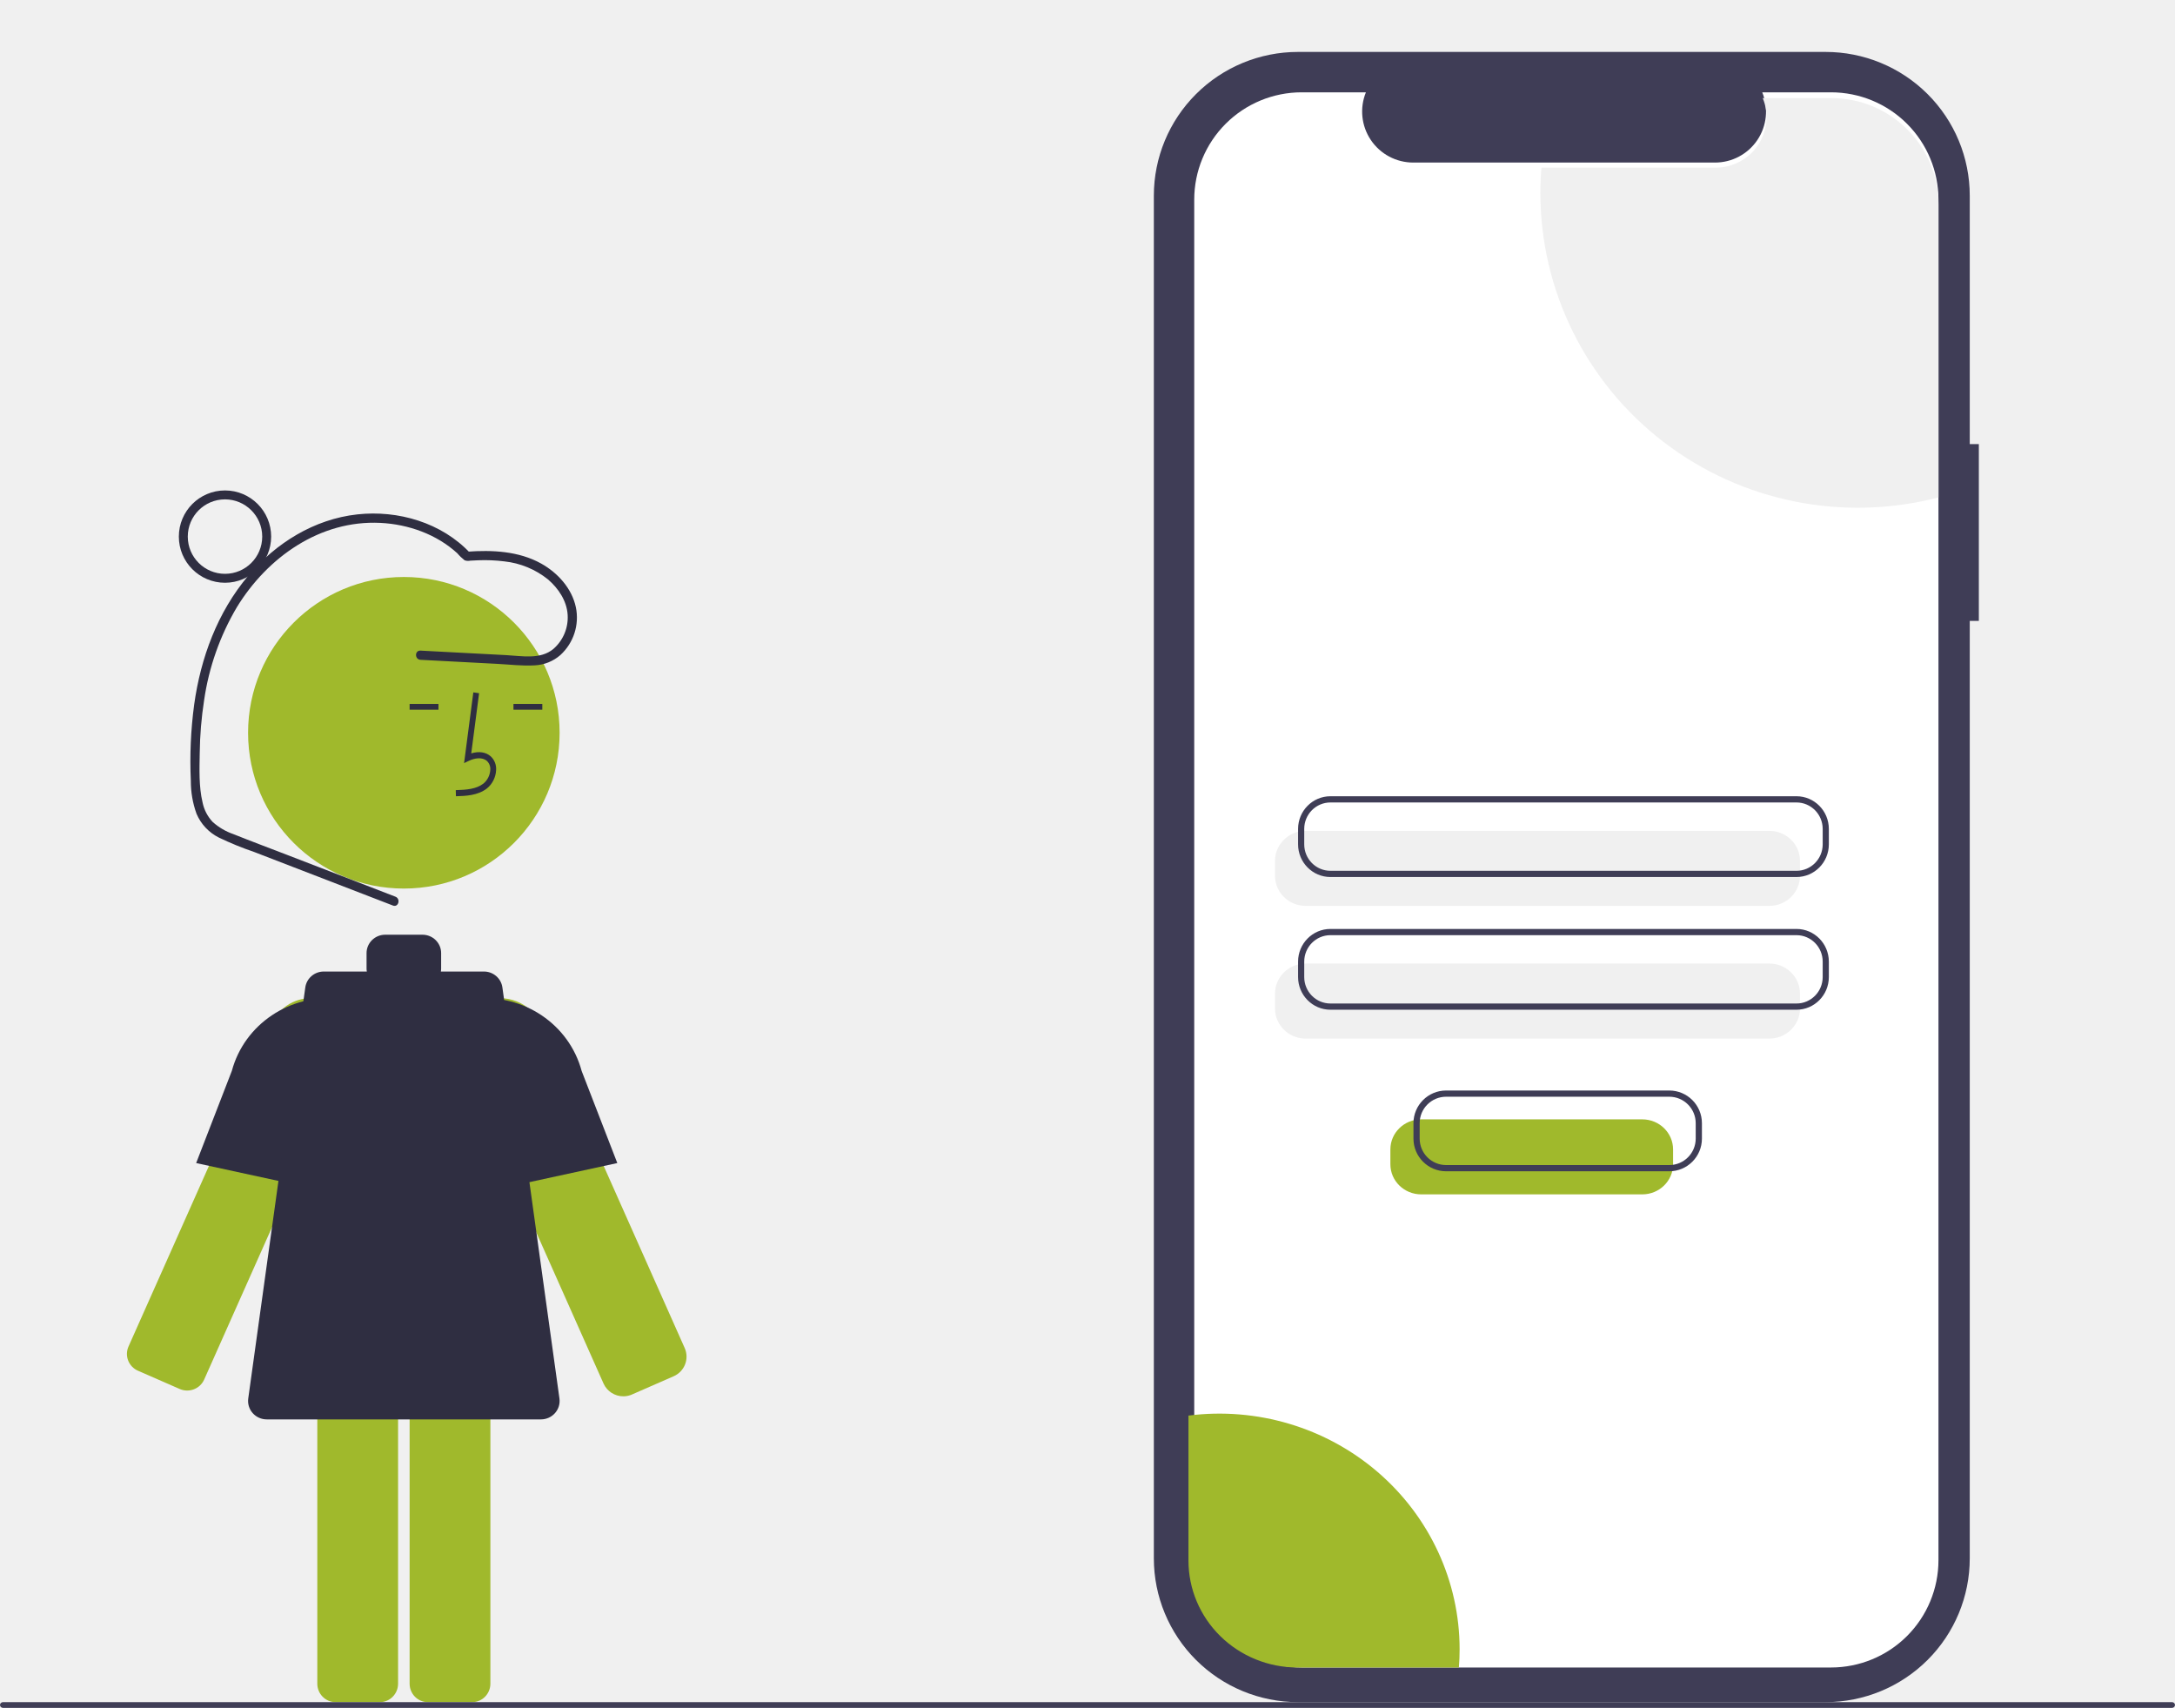
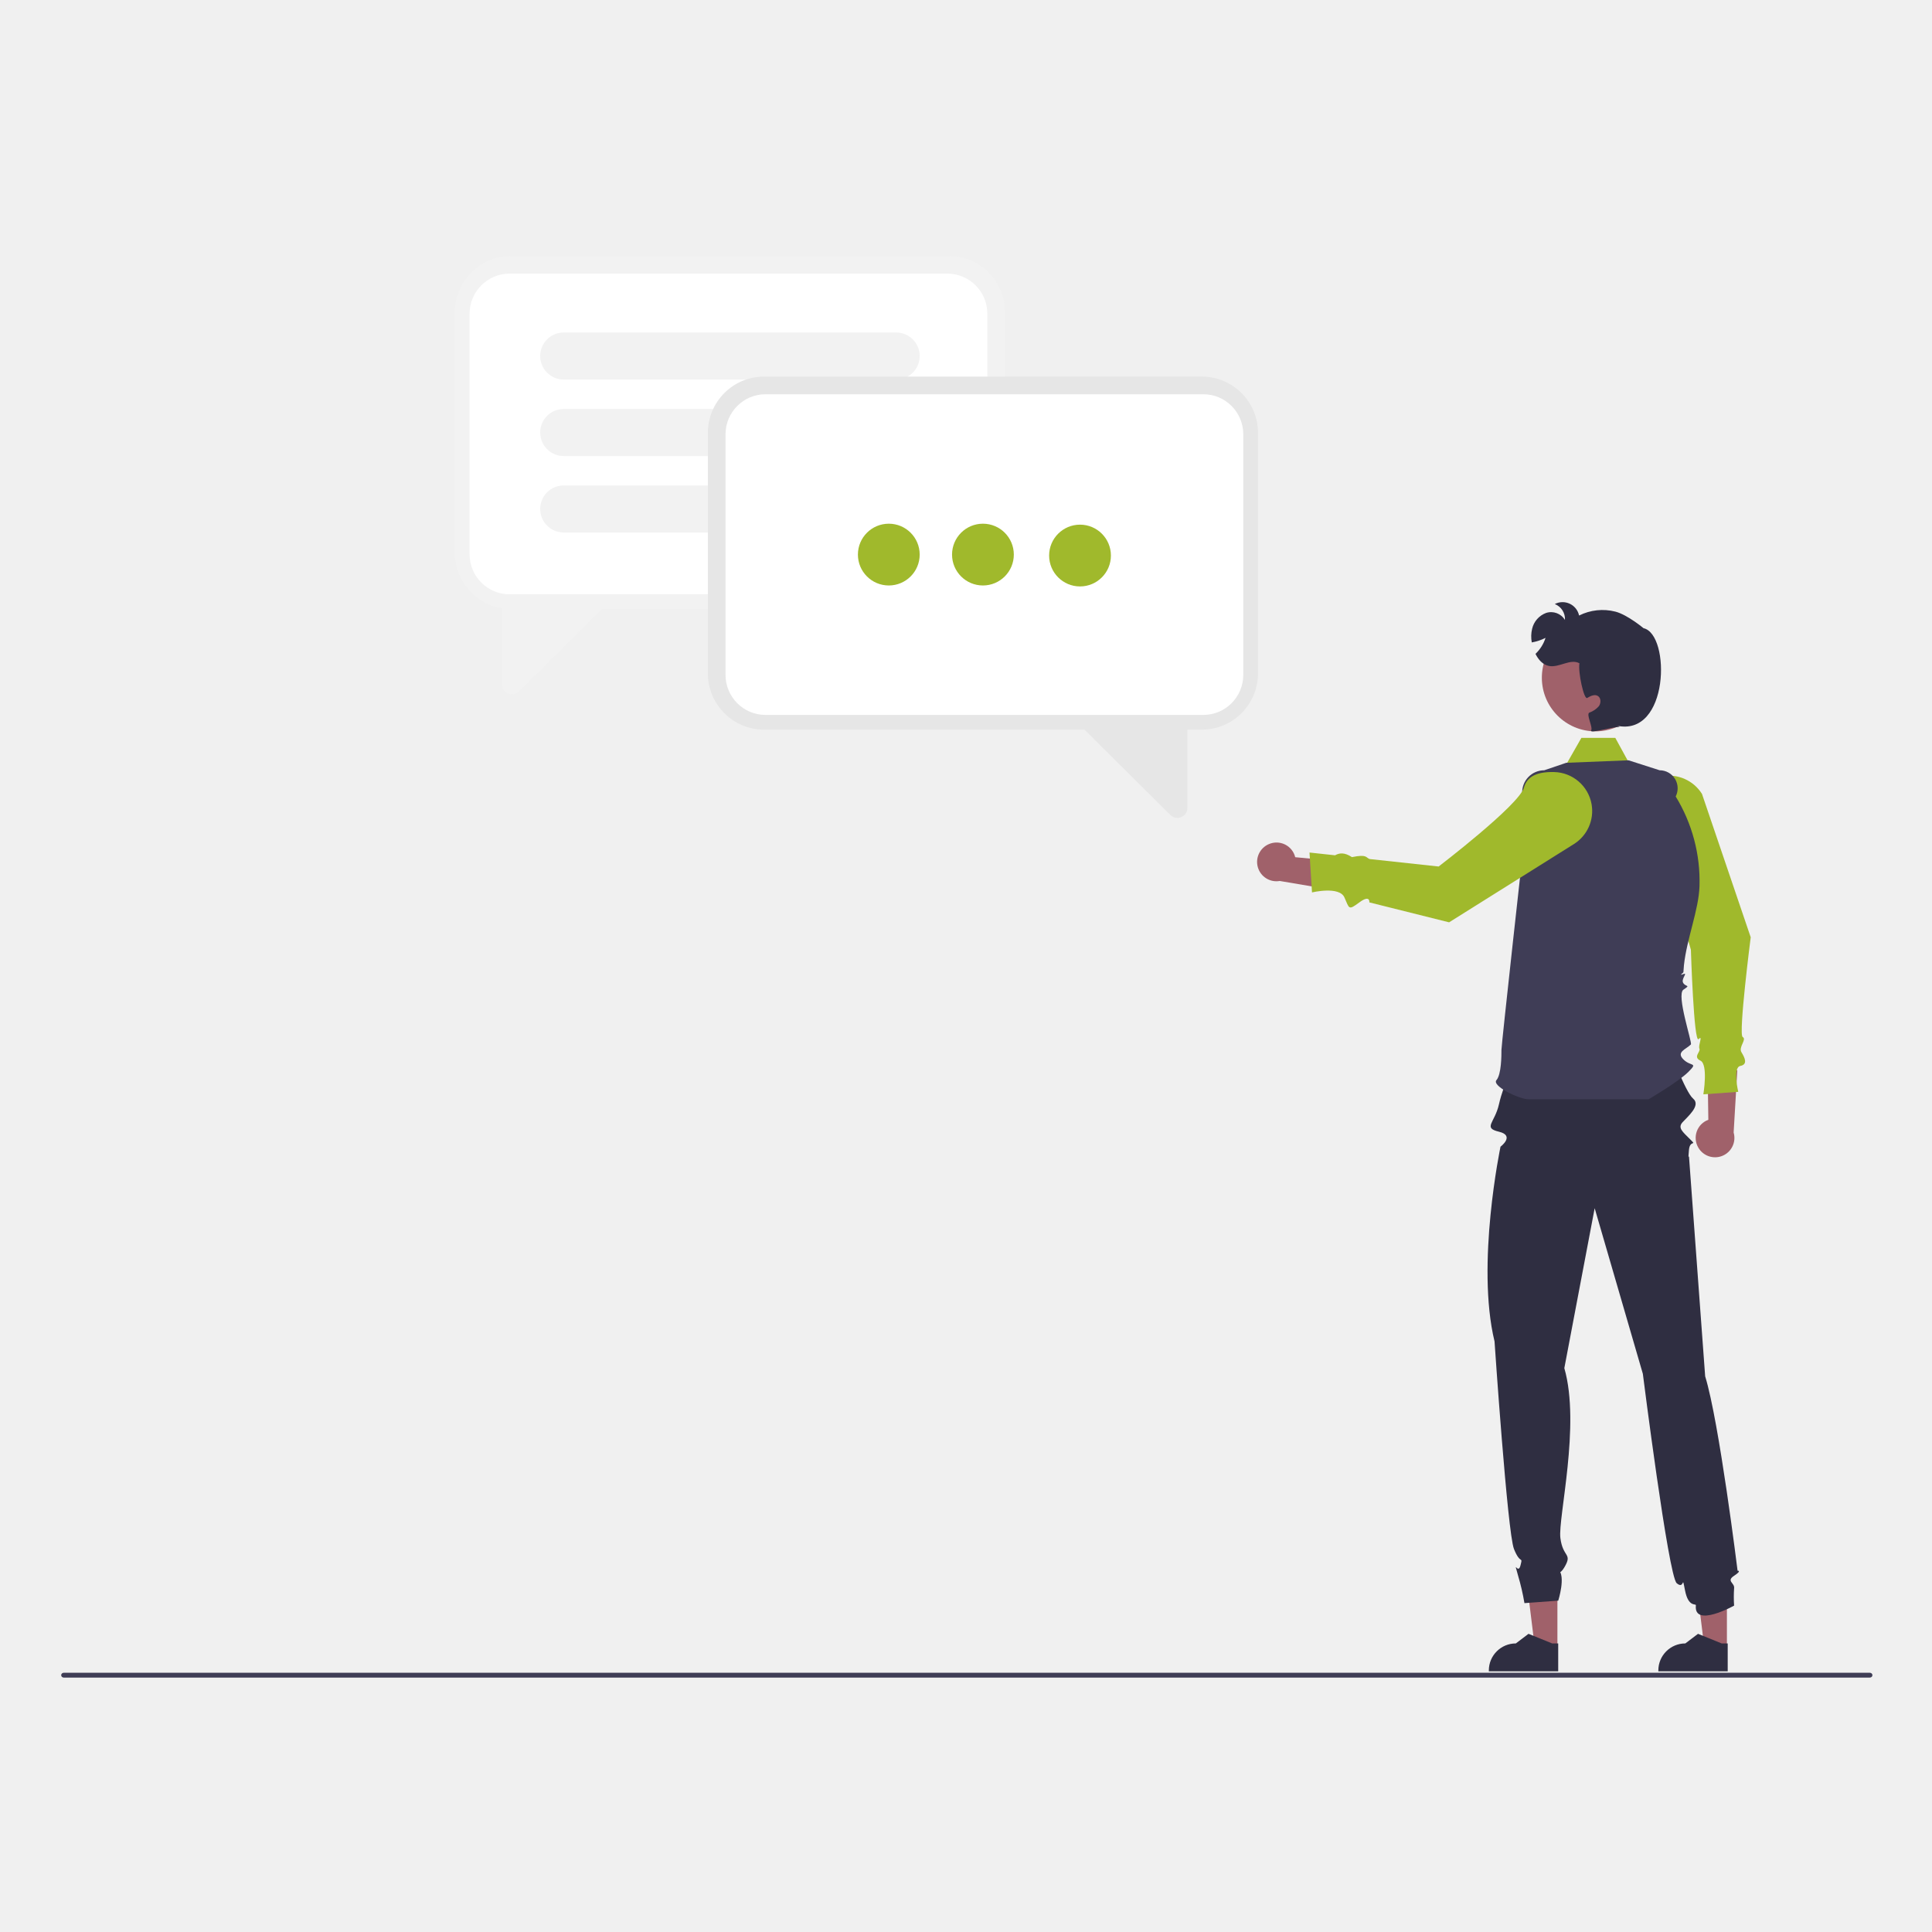
- <svg xmlns="http://www.w3.org/2000/svg" width="377px" height="296px" viewBox="0 0 377 296" version="1.1">
-   <g id="Page-1" stroke="none" stroke-width="1" fill="none" fill-rule="evenodd">
-     <g id="Artboard" transform="translate(-785, -777)" fill-rule="nonzero">
-       <g id="First-Row" transform="translate(248, 529)">
-         <g id="Not-Registered-screen" transform="translate(530, 0)">
-           <g id="undraw_mobile_login_re_9ntv" transform="translate(7, 248)">
-             <path d="M343.208,269.861 C335.934,277.568 327.6,284.223 318.45,289.629 C318.24,289.756 318.027,289.876 317.813,290 L303,277.026 C303.156,276.883 303.328,276.722 303.513,276.546 C314.55,266.174 369.342,193.659 372.993,176 C372.741,177.471 376.288,235.164 343.208,269.861 Z" id="b10fb2cf-c586-4c5f-9fbf-e678f5ffa3db-41" fill="#F0F0F0" />
-             <path d="M320.891,292.816 C320.612,292.882 320.329,292.944 320.045,293 L309,283.285 C309.216,283.211 309.468,283.122 309.757,283.023 C314.496,281.356 328.61,276.322 342.656,270.588 C357.749,264.425 372.77,257.461 376,253 C375.307,254.036 353.961,285.467 320.891,292.816 Z" id="a32c10c7-75df-4179-a648-6a8d2a687209-42" fill="#F0F0F0" />
-             <path d="M343,76.964 L341.424,76.964 L341.424,33.915 C341.424,27.307 338.792,20.97 334.107,16.298 C329.421,11.625 323.066,9 316.44,9 L224.984,9 C218.358,9 212.003,11.625 207.318,16.298 C202.632,20.97 200,27.307 200,33.915 L200,270.085 C200,276.693 202.632,283.03 207.318,287.702 C212.003,292.375 218.358,295 224.984,295 L316.44,295 C323.066,295 329.421,292.375 334.106,287.702 C338.792,283.03 341.424,276.693 341.424,270.085 L341.424,107.607 L343,107.607 L343,76.964 Z" id="Path" fill="#3F3D56" />
-             <path d="M336,34.601 L336,270.399 C336,275.334 334.037,280.066 330.543,283.554 C327.049,287.043 322.31,289 317.37,289 L225.624,289 C220.684,289 215.947,287.041 212.454,283.552 C208.962,280.064 207,275.333 207,270.399 L207,34.601 C207,29.667 208.962,24.936 212.454,21.448 C215.947,17.959 220.684,16 225.624,16 L236.757,16 C235.648,18.726 235.968,21.824 237.612,24.265 C239.255,26.707 242.007,28.172 244.953,28.174 L297.26,28.174 C300.208,28.177 302.963,26.713 304.608,24.27 C306.253,21.827 306.571,18.725 305.456,16 L317.37,16 C322.31,16 327.049,17.957 330.543,21.446 C334.037,24.934 336,29.666 336,34.601 L336,34.601 Z" id="Path" fill="#FFFFFF" />
-             <path d="M306.69,157 L226.31,157 C223.379,156.997 221.003,154.668 221,151.795 L221,149.205 C221.003,146.332 223.379,144.003 226.31,144 L306.69,144 C309.621,144.003 311.997,146.332 312,149.205 L312,151.795 C311.997,154.668 309.621,156.997 306.69,157 Z" id="Path" fill="#F0F0F0" />
-             <path d="M306.69,180 L226.31,180 C223.379,179.997 221.003,177.668 221,174.795 L221,172.205 C221.003,169.332 223.379,167.003 226.31,167 L306.69,167 C309.621,167.003 311.997,169.332 312,172.205 L312,174.795 C311.997,177.668 309.621,179.997 306.69,180 L306.69,180 Z" id="Path" fill="#F0F0F0" />
-             <path d="M311.396,152 L230.604,152 C227.511,151.996 225.004,149.465 225,146.341 L225,143.659 C225.004,140.535 227.511,138.004 230.604,138 L311.396,138 C314.489,138.004 316.996,140.535 317,143.659 L317,146.341 C316.996,149.465 314.489,151.996 311.396,152 Z M230.604,139.078 C228.1,139.081 226.07,141.13 226.067,143.659 L226.067,146.341 C226.07,148.87 228.1,150.919 230.604,150.922 L311.396,150.922 C313.9,150.919 315.93,148.87 315.933,146.341 L315.933,143.659 C315.93,141.13 313.9,139.081 311.396,139.078 L230.604,139.078 Z" id="Shape" fill="#3F3D56" />
-             <path d="M311.396,175 L230.604,175 C227.511,174.996 225.004,172.465 225,169.341 L225,166.659 C225.004,163.535 227.511,161.004 230.604,161 L311.396,161 C314.489,161.004 316.996,163.535 317,166.659 L317,169.341 C316.996,172.465 314.489,174.996 311.396,175 L311.396,175 Z M230.604,162.078 C228.1,162.081 226.07,164.13 226.067,166.659 L226.067,169.341 C226.07,171.87 228.1,173.919 230.604,173.922 L311.396,173.922 C313.9,173.919 315.93,171.87 315.933,169.341 L315.933,166.659 C315.93,164.13 313.9,162.081 311.396,162.078 L230.604,162.078 Z" id="Shape" fill="#3F3D56" />
-             <path d="M336,35.418 L336,86.204 C319.51,90.507 301.94,86.982 288.433,76.66 C274.926,66.338 267.009,50.388 267,33.477 C267,31.987 267.06,30.513 267.181,29.055 L297.37,29.055 C300.309,29.058 303.057,27.608 304.697,25.189 C306.337,22.769 306.654,19.699 305.543,17 L317.423,17 C322.349,16.998 327.074,18.938 330.558,22.392 C334.043,25.846 336,30.532 336,35.418 L336,35.418 Z" id="Path" fill="#F0F0F0" />
-             <path d="M253,285.809 C253,286.886 252.959,287.95 252.871,289 L224.882,289 C219.874,289 215.071,287.048 211.53,283.573 C207.989,280.097 206,275.384 206,270.469 L206,245.341 C217.868,243.827 229.827,247.398 238.824,255.144 C247.821,262.891 252.986,274.063 253,285.809 L253,285.809 Z" id="Path" fill="#A0B92C" />
-             <path d="M31.15,240.729 C32.773,241.437 34.669,240.709 35.387,239.102 L60.39,182.966 C61.56,180.339 61.018,177.272 59.015,175.196 C57.013,173.119 53.945,172.442 51.243,173.48 L51.243,173.48 C49.716,174.058 48.438,175.142 47.627,176.548 C47.498,176.77 47.381,176.999 47.276,177.234 L22.274,233.37 C21.929,234.143 21.909,235.019 22.217,235.806 C22.525,236.593 23.137,237.227 23.917,237.568 L31.15,240.729 Z" id="Path" fill="#A0B92C" />
-             <path d="M59,207 L34,201.575 L40.188,185.59 C42.366,177.516 50.258,172.208 58.759,173.097 L59,173.123 L59,207 Z" id="Path" fill="#2F2E41" />
-             <path d="M108.041,242 C106.557,241.998 105.214,241.13 104.613,239.786 L79.655,183.701 C78.007,179.996 79.568,175.659 83.211,173.827 C86.853,171.994 91.304,173.304 93.348,176.811 L93.348,176.811 C93.486,177.049 93.611,177.295 93.723,177.547 L118.681,233.631 C119.515,235.506 118.658,237.697 116.767,238.524 L109.303,241.79 L109.299,241.782 C108.895,241.926 108.47,242 108.041,242 L108.041,242 Z" id="Path" fill="#A0B92C" />
-             <path d="M74.139,223 C72.406,223.002 71.002,224.433 71,226.2 L71,291.8 C71.002,293.567 72.406,294.998 74.139,295 L81.861,295 C83.594,294.998 84.998,293.567 85,291.8 L85,226.2 C84.998,224.433 83.594,223.002 81.861,223 L74.139,223 Z" id="Path" fill="#A0B92C" />
-             <path d="M58.139,223 C56.406,223.002 55.002,224.433 55,226.2 L55,291.8 C55.002,293.567 56.406,294.998 58.139,295 L65.861,295 C67.594,294.998 68.998,293.567 69,291.8 L69,226.2 C68.998,224.433 67.594,223.002 65.861,223 L58.139,223 Z" id="Path" fill="#A0B92C" />
-             <circle id="Oval" fill="#A0B92C" cx="70" cy="127" r="27" />
-             <path d="M79.028,138 C80.698,137.951 82.776,137.891 84.377,136.667 C85.342,135.899 85.934,134.723 85.994,133.456 C86.052,132.554 85.705,131.675 85.054,131.081 C84.218,130.341 82.997,130.167 81.681,130.572 L83.044,120.144 L82.043,120 L80.44,132.26 L81.276,131.859 C82.245,131.394 83.575,131.157 84.402,131.888 C84.813,132.275 85.029,132.842 84.984,133.419 C84.934,134.362 84.495,135.236 83.781,135.813 C82.535,136.765 80.879,136.888 79,136.943 L79.028,138 Z" id="Path" fill="#2F2E41" />
-             <rect id="Rectangle" fill="#2F2E41" x="89" y="122" width="5" height="1" />
-             <rect id="Rectangle" fill="#2F2E41" x="71" y="122" width="5" height="1" />
-             <path d="M96.97,242.377 L87.082,171.137 C86.863,169.557 85.495,168.38 83.88,168.38 L76.416,168.38 C76.447,168.204 76.463,168.026 76.464,167.848 L76.464,165.19 C76.464,163.428 75.017,162 73.232,162 L66.768,162 C64.983,162 63.536,163.428 63.536,165.19 L63.536,167.848 C63.537,168.026 63.553,168.204 63.584,168.38 L56.12,168.38 C54.505,168.38 53.137,169.557 52.918,171.137 L43.03,242.377 C42.903,243.29 43.183,244.213 43.796,244.907 C44.41,245.601 45.298,246 46.232,246 L93.768,246 C94.702,246 95.59,245.601 96.203,244.907 C96.817,244.213 97.097,243.29 96.97,242.377 L96.97,242.377 Z" id="Path" fill="#2F2E41" />
-             <path d="M82,207 L82,173.123 L82.241,173.097 C90.753,172.208 98.652,177.531 100.821,185.617 L107,201.575 L82,207 Z" id="Path" fill="#2F2E41" />
-             <path d="M68.537,155.406 L49.689,148.134 C46.607,146.944 43.508,145.791 40.442,144.561 C39.129,144.106 37.92,143.398 36.883,142.476 C35.981,141.526 35.366,140.343 35.109,139.062 C34.455,136.315 34.573,133.312 34.62,130.509 C34.656,127.443 34.91,124.383 35.38,121.352 C36.203,115.656 38.135,110.175 41.07,105.215 C46.356,96.593 55.462,90.107 65.938,90.624 C70.787,90.864 75.665,92.594 79.268,95.89 C79.644,96.337 80.066,96.743 80.526,97.103 C80.847,97.222 81.195,97.245 81.529,97.17 C81.968,97.141 82.408,97.12 82.849,97.105 C84.377,97.041 85.908,97.105 87.425,97.296 C90.191,97.593 92.812,98.675 94.975,100.413 C96.776,101.952 98.241,104.126 98.392,106.542 C98.539,108.79 97.628,110.978 95.926,112.465 C93.678,114.349 90.469,113.686 87.772,113.544 L77.891,113.024 L72.885,112.76 C71.854,112.706 71.857,114.3 72.885,114.354 L86.191,115.055 C88.33,115.167 90.533,115.443 92.674,115.316 C94.318,115.242 95.888,114.614 97.126,113.535 C99.426,111.435 100.447,108.289 99.817,105.249 C99.131,101.989 96.69,99.292 93.829,97.687 C89.936,95.504 85.287,95.295 80.931,95.618 L81.498,95.851 C76.57,90.594 69.023,88.374 61.937,89.151 C54.455,89.971 47.801,94.12 43.021,99.794 C37.69,106.12 34.785,114.008 33.656,122.118 C33.068,126.498 32.875,130.92 33.078,135.334 C33.07,137.28 33.405,139.213 34.068,141.044 C34.824,142.826 36.192,144.284 37.928,145.158 C39.918,146.114 41.964,146.949 44.055,147.661 L50.999,150.34 L64.639,155.603 L68.111,156.943 C69.073,157.314 69.49,155.774 68.537,155.406 Z" id="Path" fill="#2F2E41" />
-             <path d="M39,101 C34.582,101 31,97.418 31,93 C31,88.582 34.582,85 39,85 C43.418,85 47,88.582 47,93 C46.995,97.416 43.416,100.995 39,101 Z M39,86.548 C35.437,86.548 32.548,89.437 32.548,93 C32.548,96.563 35.437,99.452 39,99.452 C42.563,99.452 45.452,96.563 45.452,93 C45.448,89.439 42.561,86.552 39,86.548 Z" id="Shape" fill="#2F2E41" />
-             <polygon id="Rectangle" fill="#F0F0F0" transform="translate(161.2922, 154.2517) rotate(37.40978) translate(-161.2922, -154.2517) " points="150.047 143.006 172.538 143.006 172.538 165.497 150.047 165.497" />
-             <path d="M76.151,30.56 C81.85,30.556 87.215,33.287 90.613,37.924 L101,24.159 L69.835,0 L46,31.588 L59.432,42 C62.182,35.088 68.798,30.561 76.151,30.56 L76.151,30.56 Z" id="Path" fill="#F0F0F0" />
-             <path d="M376.468,296 L0.532,296 C0.238,296 0,295.776 0,295.5 C0,295.224 0.238,295 0.532,295 L376.468,295 C376.762,295 377,295.224 377,295.5 C377,295.776 376.762,296 376.468,296 Z" id="Path" fill="#3F3D56" />
-             <path d="M284.666,207 L246.334,207 C243.39,206.997 241.003,204.668 241,201.795 L241,199.205 C241.003,196.332 243.39,194.003 246.334,194 L284.666,194 C287.61,194.003 289.997,196.332 290,199.205 L290,201.795 C289.997,204.668 287.61,206.997 284.666,207 L284.666,207 Z" id="Path" fill="#A0B92C" />
-             <path d="M289.346,203 L250.654,203 C247.533,202.996 245.004,200.465 245,197.341 L245,194.659 C245.004,191.535 247.533,189.004 250.654,189 L289.346,189 C292.467,189.004 294.996,191.535 295,194.659 L295,197.341 C294.996,200.465 292.467,202.996 289.346,203 Z M250.654,190.078 C248.127,190.081 246.08,192.13 246.077,194.659 L246.077,197.341 C246.08,199.87 248.127,201.919 250.654,201.922 L289.346,201.922 C291.873,201.919 293.92,199.87 293.923,197.341 L293.923,194.659 C293.92,192.13 291.873,190.081 289.346,190.078 L250.654,190.078 Z" id="Shape" fill="#3F3D56" />
-           </g>
-         </g>
-       </g>
+ <svg xmlns="http://www.w3.org/2000/svg" width="1200px" height="1200px" viewBox="0 0 1200 1200" version="1.1">
+   <g id="New-Group">
+     <g id="undraw_going_up_re_86kg">
+       <path id="Path" d="M1054.816 712.748 C1053.042 709.687 1052.716 705.997 1053.925 702.672 1055.133 699.347 1057.753 696.728 1061.078 695.52 L1060.462 653.042 1079.066 664.927 1076.798 703.443 C1078.495 709.292 1075.548 715.485 1069.94 717.859 1064.332 720.233 1057.834 718.037 1054.816 712.748 Z" fill="#a0616a" fill-opacity="1" stroke="none" />
+       <path id="Path-1" d="M1032.395 482.128 C1021.024 484.138 1012.654 493.897 1012.401 505.442 1012.131 517.874 1016.28 522.509 1022.143 524.184 1032.98 527.281 1050.24 589.904 1050.24 589.904 1050.24 589.904 1052.072 648.313 1055.027 645.429 1057.981 642.544 1054.638 649.275 1055.535 651.328 1056.433 653.382 1051.28 656.458 1056.179 658.79 1061.078 661.123 1057.981 679.702 1057.981 679.702 L1079.657 678.154 C1079.657 678.154 1076.058 663.019 1080.954 662.071 1085.85 661.123 1083.625 656.816 1081.641 653.551 1079.657 650.286 1085.151 645.632 1082.404 644.088 1079.657 642.544 1087.398 582.163 1087.398 582.163 L1057.132 493.109 C1051.892 484.753 1042.107 480.41 1032.395 482.128 Z" fill="#a0b92c" fill-opacity="1" stroke="none" />
+       <path id="Path-2" d="M966.635 485.633 L982.228 458.304 1003.293 458.304 1019.093 487.182 Z" fill="#a0b92c" fill-opacity="1" stroke="none" />
+       <path id="Path-3" d="M1072.617 1023.462 L1058.607 1023.461 1051.942 969.416 1072.622 969.418 Z" fill="#a0616a" fill-opacity="1" stroke="none" />
+       <path id="Path-4" d="M1073.111 1038.078 L1030.025 1038.077 1030.025 1037.532 C1030.025 1028.271 1037.532 1020.763 1046.794 1020.761 L1046.796 1020.761 1054.667 1014.791 1069.351 1020.762 1073.112 1020.763 Z" fill="#2f2e41" fill-opacity="1" stroke="none" />
+       <path id="Path-5" d="M967.337 1023.462 L953.327 1023.461 946.661 969.416 967.341 969.418 Z" fill="#a0616a" fill-opacity="1" stroke="none" />
+       <path id="Path-6" d="M967.831 1038.078 L924.745 1038.077 924.745 1037.532 C924.745 1028.271 932.252 1020.763 941.514 1020.761 L941.516 1020.761 949.386 1014.791 964.071 1020.762 967.832 1020.763 Z" fill="#2f2e41" fill-opacity="1" stroke="none" />
+       <path id="Path-7" d="M1077.085 978.733 C1082.197 975.392 1079.236 975.609 1079.236 975.609 1079.236 975.609 1067.805 882.932 1059.109 854.847 L1049.045 718.081 C1049.045 718.081 1048.406 720.809 1049.045 714.178 1049.684 707.547 1054.329 712.192 1049.684 707.547 1045.039 702.902 1041.943 700.536 1045.039 697.074 1048.136 693.613 1056.678 686.61 1051.633 682.37 1046.588 678.131 1036.659 650.479 1036.659 650.479 L939.894 651.253 943.765 650.479 C943.765 650.479 931.686 645.998 937.219 651.834 942.752 657.67 934.122 671.961 931.026 685.895 928.461 697.436 920.848 700.498 931.026 702.926 941.204 705.353 931.993 712.232 931.993 712.232 931.993 712.232 916.671 785.176 928.283 833.171 928.283 833.171 936.293 951.877 940.348 962.087 944.404 972.296 945.952 966.103 944.404 972.296 942.856 978.489 939.759 967.651 942.856 978.489 944.545 984.15 945.883 989.91 946.861 995.736 L967.859 994.188 C967.859 994.188 972.735 978.818 967.859 974.783 962.983 970.748 966.35 982.524 971.633 973.539 976.917 964.555 970.724 967.651 969.176 955.265 967.627 942.879 981.832 885.18 971.633 849.778 L990.48 750.438 1020.403 853.298 C1020.403 853.298 1036.274 978.923 1041.431 983.351 1046.588 987.778 1044.505 977.03 1046.588 987.778 1048.692 998.639 1053.472 995.76 1053.337 997.091 1051.895 1011.292 1077.085 997.285 1077.085 997.285 1076.839 993.676 1076.839 990.055 1077.085 986.447 1077.552 983.134 1071.974 982.073 1077.085 978.733 Z" fill="#2f2e41" fill-opacity="1" stroke="none" />
+       <path id="Path-8" d="M949.605 682.799 C943.412 682.799 926.381 674.411 929.478 670.864 932.574 667.316 932.574 655.54 932.574 652.139 932.574 648.737 946.508 523.33 946.508 523.33 L945.449 492.625 C945.321 488.906 946.709 485.294 949.294 482.618 951.88 479.942 955.441 478.431 959.162 478.431 L972.828 473.786 1011.534 472.238 1030.835 478.431 C1034.729 478.431 1038.344 480.456 1040.377 483.777 1042.411 487.098 1042.572 491.237 1040.802 494.706 1051.043 511.427 1056.183 530.773 1055.592 550.372 1055.148 565.036 1047.718 582.944 1045.928 599.51 1045.771 600.964 1045.657 602.408 1045.595 603.838 1045.578 604.237 1042.409 606.225 1045.551 605.032 1048.692 603.838 1043.867 608.05 1045.505 610.589 1047.144 613.128 1050.319 611.572 1045.635 614.672 1040.951 617.773 1051.259 647.719 1050.24 648.737 1047.144 651.834 1040.951 653.382 1045.595 658.027 1050.24 662.672 1054.885 659.575 1048.692 665.768 1042.499 671.961 1023.945 682.799 1023.945 682.799 Z" fill="#3f3d56" fill-opacity="1" stroke="none" />
+       <path id="Path-9" d="M1024.318 420.937 C1024.318 439.34 1009.399 454.26 990.995 454.26 972.592 454.26 957.672 439.34 957.672 420.937 957.672 402.533 972.592 387.614 990.995 387.614 1009.399 387.614 1024.318 402.533 1024.318 420.937 Z" fill="#a0616a" fill-opacity="1" stroke="none" />
+       <path id="Path-10" d="M788.036 524.327 C791.272 522.896 794.975 522.973 798.149 524.535 801.324 526.098 803.643 528.986 804.482 532.423 L846.776 536.424 832.941 553.627 794.9 547.19 C788.901 548.241 783.064 544.64 781.313 538.807 779.562 532.974 782.451 526.753 788.036 524.327 Z" fill="#a0616a" fill-opacity="1" stroke="none" />
+       <path id="Path-11" d="M988.564 499.521 C986.554 488.15 976.795 479.78 965.251 479.527 952.819 479.258 948.183 483.406 946.508 489.269 943.412 500.106 893.563 538.203 893.563 538.203 L850.753 533.57 C848.178 532.733 849.399 530.389 839.72 532.376 834.952 529.253 831.87 529.782 829.216 531.239 L813.36 529.523 814.908 554.295 C814.908 554.295 831.882 550.257 835.035 557.391 838.188 564.526 837.467 565.55 844.325 560.488 851.183 555.425 850.518 560.488 850.518 560.488 L900.061 572.874 977.584 524.258 C985.94 519.018 990.283 509.234 988.564 499.521 Z" fill="#a0b92c" fill-opacity="1" stroke="none" />
+       <path id="Path-12" d="M1003.932 450.687 L1006.115 451.383 C999.288 451.956 987.119 455.765 988.311 453.659 989.503 451.554 984.998 443.611 987.196 442.605 989.482 441.803 991.52 440.421 993.11 438.595 994.504 436.644 994.473 433.424 992.383 432.232 990.354 431.055 987.846 432.324 985.834 433.517 983.805 434.693 980.059 417.384 981.019 411.981 975.367 408.884 968.524 414.814 962.177 413.653 958.29 412.94 955.488 409.751 953.723 406.128 956.607 403.393 958.753 399.974 959.963 396.189 957.268 397.546 954.388 398.501 951.416 399.022 950.883 396.211 950.957 393.318 951.633 390.537 952.686 386.03 955.922 382.346 960.257 380.722 964.717 379.243 969.607 381.057 972.023 385.088 972.292 380.764 969.74 376.76 965.707 375.179 968.615 373.67 972.061 373.606 975.023 375.007 977.985 376.407 980.122 379.111 980.802 382.316 987.793 378.812 995.816 377.955 1003.391 379.901 1010.884 381.867 1020.824 390.181 1020.824 390.181 1037.73 393.913 1036.925 458.195 1003.932 450.687 Z" fill="#2f2e41" fill-opacity="1" stroke="none" />
+     </g>
+     <path id="Rectangle-copy" d="M503.93 571.94 L545.328 603.602 513.666 645 472.268 613.338 Z" fill="#f0f0f0" fill-opacity="1" stroke="none" />
+     <path id="Rectangle-copy-1" d="M608.961 685.94 L620.328 694.634 611.634 706 600.268 697.307 Z" fill="#f0f0f0" fill-opacity="1" stroke="none" />
+     <path id="Rectangle-copy-2" d="M694.654 599.94 L720 619.326 700.615 644.672 675.268 625.287 Z" fill="#f0f0f0" fill-opacity="1" stroke="none" />
+     <path id="Rectangle-copy-5" d="M448.64 855.913 L471.329 873.286 453.956 895.975 431.267 878.602 Z" fill="#f0f0f0" fill-opacity="1" stroke="none" />
+     <path id="Rectangle-copy-4" d="M508.961 929.94 L520.328 938.634 511.634 950 500.268 941.307 Z" fill="#f0f0f0" fill-opacity="1" stroke="none" />
+     <path id="Rectangle-copy-3" d="M553.208 871.323 L567.1 881.96 556.463 895.852 542.571 885.215 Z" fill="#f0f0f0" fill-opacity="1" stroke="none" />
+     <path id="Rectangle-copy-8" d="M750.24 734.94 L720.268 757.864 743.191 787.836 773.164 764.912 Z" fill="#f0f0f0" fill-opacity="1" stroke="none" />
+     <path id="Rectangle-copy-7" d="M669.17 849.477 L660.94 855.771 667.234 864 675.464 857.706 Z" fill="#f0f0f0" fill-opacity="1" stroke="none" />
+     <path id="Rectangle-copy-6" d="M585.592 772.212 L567.241 786.248 581.276 804.599 599.627 790.563 Z" fill="#f0f0f0" fill-opacity="1" stroke="none" />
+     <path id="Path-copy" d="M1161.411 1041.971 L39.589 1041.971 C38.711 1041.971 38 1041.303 38 1040.479 38 1039.655 38.711 1038.987 39.589 1038.987 L1161.411 1038.987 C1162.289 1038.987 1163 1039.655 1163 1040.479 1163 1041.303 1162.289 1041.971 1161.411 1041.971 Z" fill="#3f3d56" fill-opacity="1" stroke="none" />
+     <g id="undraw_typing_re_d4sq">
+       <path id="Path-13" d="M317.328 159 L589.426 159 C608.634 159.022 624.201 174.646 624.222 193.927 L624.222 343.34 C624.201 362.621 608.634 378.245 589.426 378.267 L317.328 378.267 C298.119 378.245 282.553 362.621 282.531 343.34 L282.531 193.927 C282.553 174.646 298.119 159.022 317.328 159 Z" fill="#f2f2f2" fill-opacity="1" stroke="none" />
+       <path id="Path-14" d="M316.442 169.963 L588.484 169.963 C602.161 169.979 613.244 181.106 613.259 194.837 L613.259 344.258 C613.244 357.988 602.161 369.116 588.484 369.131 L316.442 369.131 C302.766 369.115 291.683 357.988 291.667 344.258 L291.667 194.837 C291.683 181.106 302.766 169.979 316.442 169.963 Z" fill="#ffffff" fill-opacity="1" stroke="none" />
+       <path id="Path-15" d="M318.027 431.257 C317.196 431.254 316.374 431.089 315.607 430.77 313.265 429.834 311.741 427.566 311.767 425.057 L311.767 373.281 381.201 370.958 322.386 429.43 C321.237 430.593 319.667 431.251 318.027 431.257 Z" fill="#f2f2f2" fill-opacity="1" stroke="none" />
+       <path id="Rectangle" d="M571.233 221.126 L571.233 221.126 C571.233 229.199 564.688 235.743 556.615 235.743 L350.139 235.743 C342.065 235.743 335.521 229.199 335.521 221.126 L335.521 221.126 C335.521 213.052 342.065 206.508 350.139 206.508 L556.615 206.508 C564.688 206.508 571.233 213.052 571.233 221.126 Z" fill="#f2f2f2" fill-opacity="1" stroke="none" />
+       <path id="Rectangle-1" d="M571.233 268.634 L571.233 268.634 C571.233 276.707 564.688 283.251 556.615 283.251 L350.139 283.251 C342.065 283.251 335.521 276.707 335.521 268.634 L335.521 268.634 C335.521 260.56 342.065 254.016 350.139 254.016 L556.615 254.016 C564.688 254.016 571.233 260.56 571.233 268.634 Z" fill="#f2f2f2" fill-opacity="1" stroke="none" />
+       <path id="Rectangle-2" d="M571.233 316.141 L571.233 316.141 C571.233 324.215 564.688 330.759 556.615 330.759 L350.139 330.759 C342.065 330.759 335.521 324.215 335.521 316.141 L335.521 316.141 C335.521 308.068 342.065 301.524 350.139 301.524 L556.615 301.524 C564.688 301.524 571.233 308.068 571.233 316.141 Z" fill="#f2f2f2" fill-opacity="1" stroke="none" />
+       <path id="Path-16" d="M746.567 233.916 L474.469 233.916 C455.261 233.938 439.694 249.562 439.673 268.843 L439.673 418.257 C439.694 437.537 455.261 453.162 474.469 453.183 L746.567 453.183 C765.776 453.162 781.342 437.537 781.364 418.257 L781.364 268.843 C781.342 249.562 765.776 233.938 746.567 233.916 Z" fill="#e6e6e6" fill-opacity="1" stroke="none" />
+       <path id="Path-17" d="M747.453 244.88 L475.411 244.88 C461.734 244.895 450.651 256.022 450.636 269.753 L450.636 419.174 C450.651 432.905 461.734 444.032 475.411 444.047 L747.453 444.047 C761.129 444.032 772.212 432.905 772.228 419.174 L772.228 269.753 C772.212 256.022 761.13 244.895 747.453 244.88 Z" fill="#ffffff" fill-opacity="1" stroke="none" />
+       <path id="Path-18" d="M726.892 506.173 L668.076 447.702 737.51 450.024 737.51 501.801 C737.537 504.31 736.012 506.578 733.67 507.513 732.904 507.832 732.081 507.998 731.25 508 729.61 507.995 728.04 507.337 726.892 506.173 Z" fill="#e6e6e6" fill-opacity="1" stroke="none" />
+       <path id="Oval" d="M571.233 344.463 C571.233 355.059 562.643 363.649 552.047 363.649 541.451 363.649 532.861 355.059 532.861 344.463 532.861 333.867 541.451 325.278 552.047 325.278 562.643 325.278 571.233 333.867 571.233 344.463 Z" fill="#a0b92c" fill-opacity="1" stroke="none" />
+       <path id="Oval-1" d="M629.704 344.463 C629.704 355.059 621.114 363.649 610.518 363.649 599.922 363.649 591.332 355.059 591.332 344.463 591.332 333.867 599.922 325.278 610.518 325.278 621.114 325.278 629.704 333.867 629.704 344.463 Z" fill="#a0b92c" fill-opacity="1" stroke="none" />
+       <path id="Oval-2" d="M690.003 345.059 C690.003 355.655 681.413 364.245 670.817 364.245 660.221 364.245 651.631 355.655 651.631 345.059 651.631 334.463 660.221 325.873 670.817 325.873 681.413 325.873 690.003 334.463 690.003 345.059 Z" fill="#a0b92c" fill-opacity="1" stroke="none" />
    </g>
  </g>
</svg>
